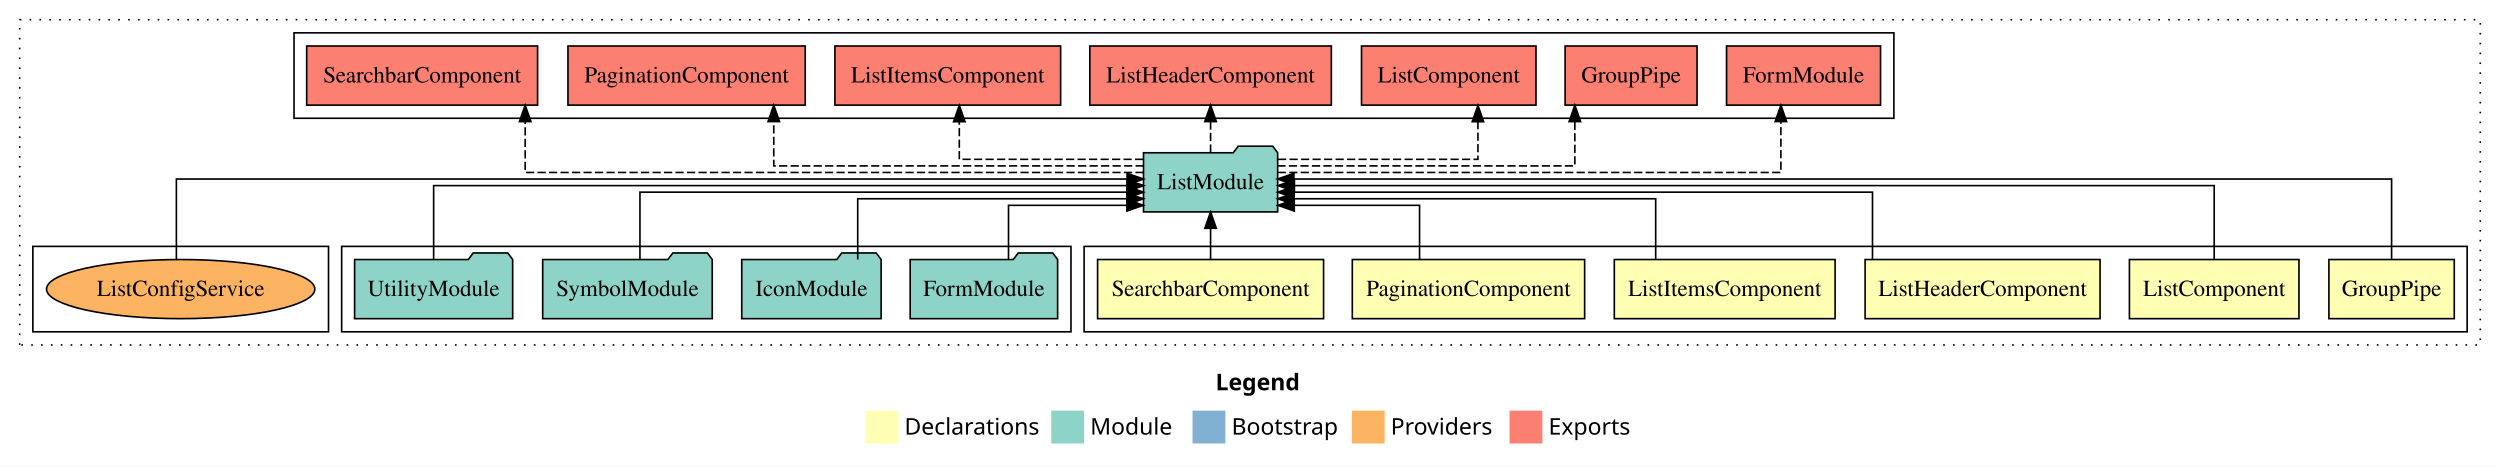
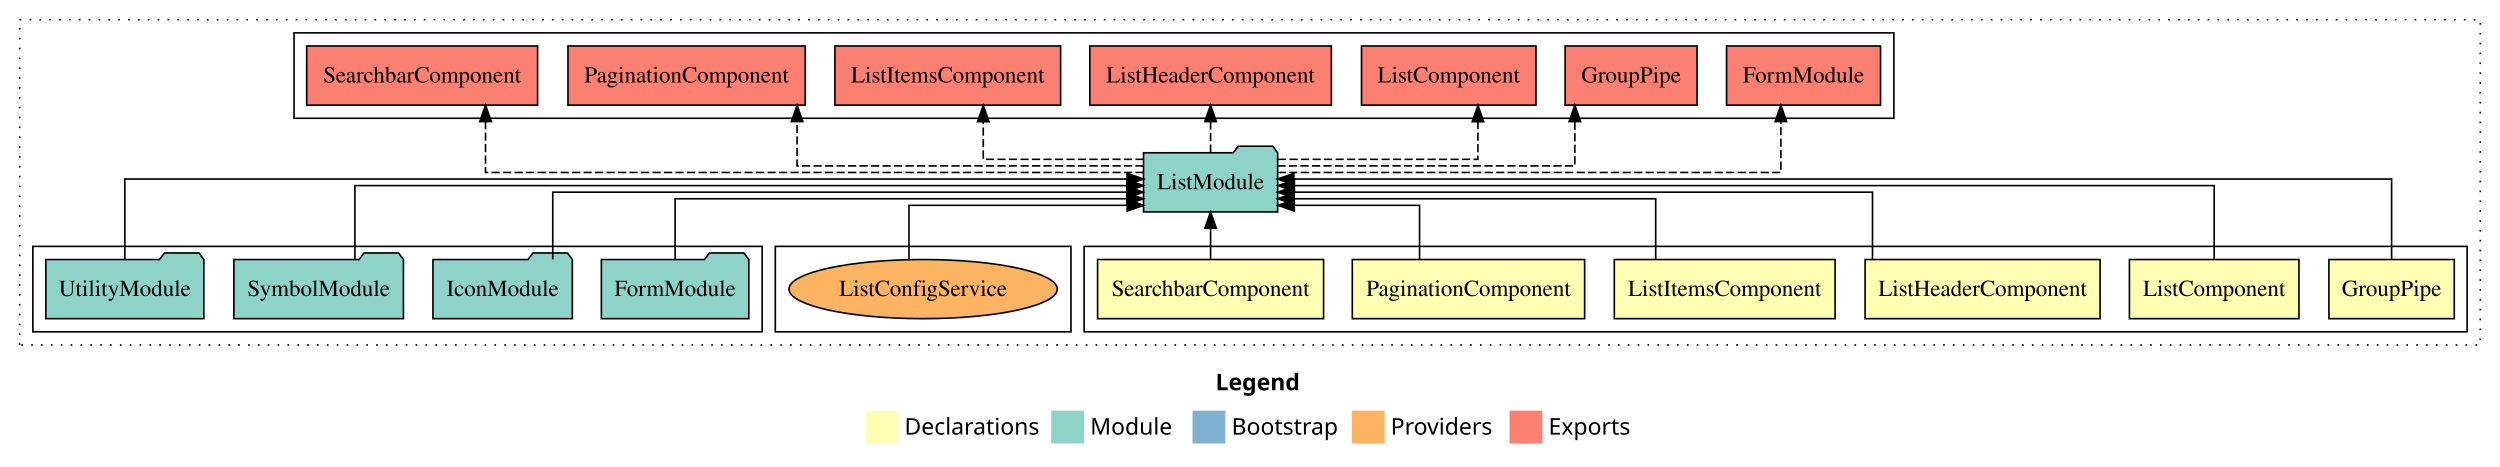
<svg xmlns="http://www.w3.org/2000/svg" width="1522pt" height="284pt" viewBox="0.00 0.00 1522.00 284.00">
  <g id="graph0" class="graph" transform="scale(1 1) rotate(0) translate(4 280)">
    <polygon fill="white" stroke="transparent" points="-4,4 -4,-280 1518,-280 1518,4 -4,4" />
    <text text-anchor="start" x="736.01" y="-42.4" font-family="sans-serif" font-weight="bold" font-size="14.00">Legend</text>
    <polygon fill="#ffffb3" stroke="transparent" points="523,-10 523,-30 543,-30 543,-10 523,-10" />
    <text text-anchor="start" x="546.63" y="-15.4" font-family="sans-serif" font-size="14.00">  Declarations</text>
    <polygon fill="#8dd3c7" stroke="transparent" points="636,-10 636,-30 656,-30 656,-10 636,-10" />
    <text text-anchor="start" x="659.73" y="-15.4" font-family="sans-serif" font-size="14.00">  Module</text>
    <polygon fill="#80b1d3" stroke="transparent" points="722,-10 722,-30 742,-30 742,-10 722,-10" />
    <text text-anchor="start" x="745.78" y="-15.4" font-family="sans-serif" font-size="14.00">  Bootstrap</text>
    <polygon fill="#fdb462" stroke="transparent" points="819,-10 819,-30 839,-30 839,-10 819,-10" />
    <text text-anchor="start" x="842.67" y="-15.4" font-family="sans-serif" font-size="14.00">  Providers</text>
    <polygon fill="#fb8072" stroke="transparent" points="915,-10 915,-30 935,-30 935,-10 915,-10" />
    <text text-anchor="start" x="938.73" y="-15.4" font-family="sans-serif" font-size="14.00">  Exports</text>
    <g id="clust1" class="cluster">
      <polygon fill="none" stroke="black" stroke-dasharray="1,5" points="8,-70 8,-268 1506,-268 1506,-70 8,-70" />
    </g>
+     <g id="clust10" class="cluster">
+       <polygon fill="none" stroke="black" points="175,-208 175,-260 1149,-260 1149,-208 175,-208" />
+     </g>
    <g id="clust2" class="cluster">
      <polygon fill="none" stroke="black" points="656,-78 656,-130 1498,-130 1498,-78 656,-78" />
    </g>
+     <g id="clust12" class="cluster">
+       <polygon fill="none" stroke="black" points="468,-78 468,-130 648,-130 648,-78 468,-78" />
+     </g>
    <g id="clust9" class="cluster">
-       <polygon fill="none" stroke="black" points="204,-78 204,-130 648,-130 648,-78 204,-78" />
-     </g>
-     <g id="clust12" class="cluster">
-       <polygon fill="none" stroke="black" points="16,-78 16,-130 196,-130 196,-78 16,-78" />
-     </g>
-     <g id="clust10" class="cluster">
-       <polygon fill="none" stroke="black" points="175,-208 175,-260 1149,-260 1149,-208 175,-208" />
+       <polygon fill="none" stroke="black" points="16,-78 16,-130 460,-130 460,-78 16,-78" />
    </g>
    <g id="node1" class="node">
      <polygon fill="#ffffb3" stroke="black" points="1490.16,-122 1413.84,-122 1413.84,-86 1490.16,-86 1490.16,-122" />
      <text text-anchor="middle" x="1452" y="-99.8" font-family="Times,serif" font-size="14.00">GroupPipe</text>
    </g>
    <g id="node7" class="node">
      <polygon fill="#8dd3c7" stroke="black" points="773.83,-187 770.83,-191 749.83,-191 746.83,-187 692.17,-187 692.17,-151 773.83,-151 773.83,-187" />
      <text text-anchor="middle" x="733" y="-164.8" font-family="Times,serif" font-size="14.00">ListModule</text>
    </g>
    <g id="edge1" class="edge">
      <path fill="none" stroke="black" d="M1452,-122.31C1452,-142.15 1452,-171 1452,-171 1452,-171 783.72,-171 783.72,-171" />
      <polygon fill="black" stroke="black" points="783.72,-167.5 773.72,-171 783.72,-174.5 783.72,-167.5" />
    </g>
    <g id="node2" class="node">
      <polygon fill="#ffffb3" stroke="black" points="1395.61,-122 1292.39,-122 1292.39,-86 1395.61,-86 1395.61,-122" />
      <text text-anchor="middle" x="1344" y="-99.8" font-family="Times,serif" font-size="14.00">ListComponent</text>
    </g>
    <g id="edge2" class="edge">
      <path fill="none" stroke="black" d="M1344,-122.22C1344,-140.83 1344,-167 1344,-167 1344,-167 784.04,-167 784.04,-167" />
      <polygon fill="black" stroke="black" points="784.04,-163.5 774.04,-167 784.04,-170.5 784.04,-163.5" />
    </g>
    <g id="node3" class="node">
      <polygon fill="#ffffb3" stroke="black" points="1274.52,-122 1131.48,-122 1131.48,-86 1274.52,-86 1274.52,-122" />
      <text text-anchor="middle" x="1203" y="-99.8" font-family="Times,serif" font-size="14.00">ListHeaderComponent</text>
    </g>
    <g id="edge3" class="edge">
      <path fill="none" stroke="black" d="M1135.97,-122.02C1135.97,-139.37 1135.97,-163 1135.97,-163 1135.97,-163 783.86,-163 783.86,-163" />
      <polygon fill="black" stroke="black" points="783.86,-159.5 773.86,-163 783.86,-166.5 783.86,-159.5" />
    </g>
    <g id="node4" class="node">
      <polygon fill="#ffffb3" stroke="black" points="1113.21,-122 978.79,-122 978.79,-86 1113.21,-86 1113.21,-122" />
      <text text-anchor="middle" x="1046" y="-99.8" font-family="Times,serif" font-size="14.00">ListItemsComponent</text>
    </g>
    <g id="edge4" class="edge">
      <path fill="none" stroke="black" d="M1003.99,-122.01C1003.99,-138.05 1003.99,-159 1003.99,-159 1003.99,-159 783.86,-159 783.86,-159" />
      <polygon fill="black" stroke="black" points="783.86,-155.5 773.86,-159 783.86,-162.5 783.86,-155.5" />
    </g>
    <g id="node5" class="node">
      <polygon fill="#ffffb3" stroke="black" points="960.72,-122 819.28,-122 819.28,-86 960.72,-86 960.72,-122" />
      <text text-anchor="middle" x="890" y="-99.8" font-family="Times,serif" font-size="14.00">PaginationComponent</text>
    </g>
    <g id="edge5" class="edge">
      <path fill="none" stroke="black" d="M860.23,-122.12C860.23,-136.78 860.23,-155 860.23,-155 860.23,-155 783.96,-155 783.96,-155" />
      <polygon fill="black" stroke="black" points="783.96,-151.5 773.96,-155 783.96,-158.5 783.96,-151.5" />
    </g>
    <g id="node6" class="node">
      <polygon fill="#ffffb3" stroke="black" points="801.79,-122 664.21,-122 664.21,-86 801.79,-86 801.79,-122" />
      <text text-anchor="middle" x="733" y="-99.8" font-family="Times,serif" font-size="14.00">SearchbarComponent</text>
    </g>
    <g id="edge6" class="edge">
      <path fill="none" stroke="black" d="M733,-122.11C733,-122.11 733,-140.99 733,-140.99" />
      <polygon fill="black" stroke="black" points="729.5,-140.99 733,-150.99 736.5,-140.99 729.5,-140.99" />
    </g>
    <g id="node12" class="node">
      <polygon fill="#fb8072" stroke="black" points="1140.88,-252 1047.12,-252 1047.12,-216 1140.88,-216 1140.88,-252" />
      <text text-anchor="middle" x="1094" y="-229.8" font-family="Times,serif" font-size="14.00">FormModule </text>
    </g>
    <g id="edge11" class="edge">
      <path fill="none" stroke="black" stroke-dasharray="5,2" d="M773.85,-175C865.63,-175 1080.21,-175 1080.21,-175 1080.21,-175 1080.21,-205.98 1080.21,-205.98" />
      <polygon fill="black" stroke="black" points="1076.71,-205.98 1080.21,-215.98 1083.71,-205.98 1076.71,-205.98" />
    </g>
    <g id="node13" class="node">
      <polygon fill="#fb8072" stroke="black" points="1029.16,-252 948.84,-252 948.84,-216 1029.16,-216 1029.16,-252" />
      <text text-anchor="middle" x="989" y="-229.8" font-family="Times,serif" font-size="14.00">GroupPipe </text>
    </g>
    <g id="edge12" class="edge">
      <path fill="none" stroke="black" stroke-dasharray="5,2" d="M773.68,-179C837.7,-179 954.77,-179 954.77,-179 954.77,-179 954.77,-205.99 954.77,-205.99" />
      <polygon fill="black" stroke="black" points="951.27,-205.99 954.77,-215.99 958.27,-205.99 951.27,-205.99" />
    </g>
    <g id="node14" class="node">
      <polygon fill="#fb8072" stroke="black" points="931.11,-252 824.89,-252 824.89,-216 931.11,-216 931.11,-252" />
      <text text-anchor="middle" x="878" y="-229.8" font-family="Times,serif" font-size="14.00">ListComponent </text>
    </g>
    <g id="edge13" class="edge">
      <path fill="none" stroke="black" stroke-dasharray="5,2" d="M774.07,-183C822.29,-183 895.77,-183 895.77,-183 895.77,-183 895.77,-205.88 895.77,-205.88" />
      <polygon fill="black" stroke="black" points="892.27,-205.88 895.77,-215.88 899.27,-205.88 892.27,-205.88" />
    </g>
    <g id="node15" class="node">
      <polygon fill="#fb8072" stroke="black" points="806.52,-252 659.48,-252 659.48,-216 806.52,-216 806.52,-252" />
      <text text-anchor="middle" x="733" y="-229.8" font-family="Times,serif" font-size="14.00">ListHeaderComponent </text>
    </g>
    <g id="edge14" class="edge">
      <path fill="none" stroke="black" stroke-dasharray="5,2" d="M733,-187.11C733,-187.11 733,-205.99 733,-205.99" />
      <polygon fill="black" stroke="black" points="729.5,-205.99 733,-215.99 736.5,-205.99 729.5,-205.99" />
    </g>
    <g id="node16" class="node">
      <polygon fill="#fb8072" stroke="black" points="641.71,-252 504.29,-252 504.29,-216 641.71,-216 641.71,-252" />
      <text text-anchor="middle" x="573" y="-229.8" font-family="Times,serif" font-size="14.00">ListItemsComponent </text>
    </g>
    <g id="edge15" class="edge">
-       <path fill="none" stroke="black" stroke-dasharray="5,2" d="M692,-183C646.69,-183 580.02,-183 580.02,-183 580.02,-183 580.02,-205.88 580.02,-205.88" />
-       <polygon fill="black" stroke="black" points="576.52,-205.88 580.02,-215.88 583.52,-205.88 576.52,-205.88" />
+       <path fill="none" stroke="black" stroke-dasharray="5,2" d="M692.23,-183C651.4,-183 594.61,-183 594.61,-183 594.61,-183 594.61,-205.88 594.61,-205.88" />
+       <polygon fill="black" stroke="black" points="591.11,-205.88 594.61,-215.88 598.11,-205.88 591.11,-205.88" />
    </g>
    <g id="node17" class="node">
      <polygon fill="#fb8072" stroke="black" points="486.22,-252 341.78,-252 341.78,-216 486.22,-216 486.22,-252" />
      <text text-anchor="middle" x="414" y="-229.8" font-family="Times,serif" font-size="14.00">PaginationComponent </text>
    </g>
    <g id="edge16" class="edge">
-       <path fill="none" stroke="black" stroke-dasharray="5,2" d="M692.32,-179C617.83,-179 467.07,-179 467.07,-179 467.07,-179 467.07,-205.99 467.07,-205.99" />
-       <polygon fill="black" stroke="black" points="463.57,-205.99 467.07,-215.99 470.57,-205.99 463.57,-205.99" />
+       <path fill="none" stroke="black" stroke-dasharray="5,2" d="M692.27,-179C621.03,-179 481.26,-179 481.26,-179 481.26,-179 481.26,-205.99 481.26,-205.99" />
+       <polygon fill="black" stroke="black" points="477.76,-205.99 481.26,-215.99 484.76,-205.99 477.76,-205.99" />
    </g>
    <g id="node18" class="node">
      <polygon fill="#fb8072" stroke="black" points="323.29,-252 182.71,-252 182.71,-216 323.29,-216 323.29,-252" />
      <text text-anchor="middle" x="253" y="-229.8" font-family="Times,serif" font-size="14.00">SearchbarComponent </text>
    </g>
    <g id="edge17" class="edge">
-       <path fill="none" stroke="black" stroke-dasharray="5,2" d="M692.23,-175C587.23,-175 315.73,-175 315.73,-175 315.73,-175 315.73,-205.98 315.73,-205.98" />
-       <polygon fill="black" stroke="black" points="312.23,-205.98 315.73,-215.98 319.23,-205.98 312.23,-205.98" />
+       <path fill="none" stroke="black" stroke-dasharray="5,2" d="M692.26,-175C582.99,-175 291.59,-175 291.59,-175 291.59,-175 291.59,-205.98 291.59,-205.98" />
+       <polygon fill="black" stroke="black" points="288.09,-205.98 291.59,-215.98 295.09,-205.98 288.09,-205.98" />
    </g>
    <g id="node8" class="node">
-       <polygon fill="#8dd3c7" stroke="black" points="639.88,-122 636.88,-126 615.88,-126 612.88,-122 550.12,-122 550.12,-86 639.88,-86 639.88,-122" />
-       <text text-anchor="middle" x="595" y="-99.8" font-family="Times,serif" font-size="14.00">FormModule</text>
+       <polygon fill="#8dd3c7" stroke="black" points="451.88,-122 448.88,-126 427.88,-126 424.88,-122 362.12,-122 362.12,-86 451.88,-86 451.88,-122" />
+       <text text-anchor="middle" x="407" y="-99.8" font-family="Times,serif" font-size="14.00">FormModule</text>
    </g>
    <g id="edge7" class="edge">
-       <path fill="none" stroke="black" d="M609.98,-122.12C609.98,-136.78 609.98,-155 609.98,-155 609.98,-155 682.04,-155 682.04,-155" />
-       <polygon fill="black" stroke="black" points="682.04,-158.5 692.04,-155 682.04,-151.5 682.04,-158.5" />
+       <path fill="none" stroke="black" d="M407,-122.01C407,-138.05 407,-159 407,-159 407,-159 682.04,-159 682.04,-159" />
+       <polygon fill="black" stroke="black" points="682.04,-162.5 692.04,-159 682.04,-155.5 682.04,-162.5" />
    </g>
    <g id="node9" class="node">
-       <polygon fill="#8dd3c7" stroke="black" points="532.43,-122 529.43,-126 508.43,-126 505.43,-122 447.57,-122 447.57,-86 532.43,-86 532.43,-122" />
-       <text text-anchor="middle" x="490" y="-99.8" font-family="Times,serif" font-size="14.00">IconModule</text>
+       <polygon fill="#8dd3c7" stroke="black" points="344.43,-122 341.43,-126 320.43,-126 317.43,-122 259.57,-122 259.57,-86 344.43,-86 344.43,-122" />
+       <text text-anchor="middle" x="302" y="-99.8" font-family="Times,serif" font-size="14.00">IconModule</text>
    </g>
    <g id="edge8" class="edge">
-       <path fill="none" stroke="black" d="M518.18,-122.01C518.18,-138.05 518.18,-159 518.18,-159 518.18,-159 682.09,-159 682.09,-159" />
-       <polygon fill="black" stroke="black" points="682.09,-162.5 692.09,-159 682.09,-155.5 682.09,-162.5" />
+       <path fill="none" stroke="black" d="M332.52,-122.02C332.52,-139.37 332.52,-163 332.52,-163 332.52,-163 682.02,-163 682.02,-163" />
+       <polygon fill="black" stroke="black" points="682.02,-166.5 692.02,-163 682.02,-159.5 682.02,-166.5" />
    </g>
    <g id="node10" class="node">
-       <polygon fill="#8dd3c7" stroke="black" points="429.61,-122 426.61,-126 405.61,-126 402.61,-122 326.39,-122 326.39,-86 429.61,-86 429.61,-122" />
-       <text text-anchor="middle" x="378" y="-99.8" font-family="Times,serif" font-size="14.00">SymbolModule</text>
+       <polygon fill="#8dd3c7" stroke="black" points="241.61,-122 238.61,-126 217.61,-126 214.61,-122 138.39,-122 138.39,-86 241.61,-86 241.61,-122" />
+       <text text-anchor="middle" x="190" y="-99.8" font-family="Times,serif" font-size="14.00">SymbolModule</text>
    </g>
    <g id="edge9" class="edge">
-       <path fill="none" stroke="black" d="M385.6,-122.02C385.6,-139.37 385.6,-163 385.6,-163 385.6,-163 682.13,-163 682.13,-163" />
-       <polygon fill="black" stroke="black" points="682.13,-166.5 692.13,-163 682.13,-159.5 682.13,-166.5" />
+       <path fill="none" stroke="black" d="M212.08,-122.22C212.08,-140.83 212.08,-167 212.08,-167 212.08,-167 682.12,-167 682.12,-167" />
+       <polygon fill="black" stroke="black" points="682.12,-170.5 692.12,-167 682.12,-163.5 682.12,-170.5" />
    </g>
    <g id="node11" class="node">
-       <polygon fill="#8dd3c7" stroke="black" points="308.11,-122 305.11,-126 284.11,-126 281.11,-122 211.89,-122 211.89,-86 308.11,-86 308.11,-122" />
-       <text text-anchor="middle" x="260" y="-99.8" font-family="Times,serif" font-size="14.00">UtilityModule</text>
+       <polygon fill="#8dd3c7" stroke="black" points="120.11,-122 117.11,-126 96.11,-126 93.11,-122 23.89,-122 23.89,-86 120.11,-86 120.11,-122" />
+       <text text-anchor="middle" x="72" y="-99.8" font-family="Times,serif" font-size="14.00">UtilityModule</text>
    </g>
    <g id="edge10" class="edge">
-       <path fill="none" stroke="black" d="M260,-122.22C260,-140.83 260,-167 260,-167 260,-167 682.26,-167 682.26,-167" />
-       <polygon fill="black" stroke="black" points="682.26,-170.5 692.26,-167 682.26,-163.5 682.26,-170.5" />
+       <path fill="none" stroke="black" d="M72,-122.31C72,-142.15 72,-171 72,-171 72,-171 682.15,-171 682.15,-171" />
+       <polygon fill="black" stroke="black" points="682.15,-174.5 692.15,-171 682.15,-167.5 682.15,-174.5" />
    </g>
    <g id="node19" class="node">
-       <ellipse fill="#fdb462" stroke="black" cx="106" cy="-104" rx="81.68" ry="18" />
-       <text text-anchor="middle" x="106" y="-99.8" font-family="Times,serif" font-size="14.00">ListConfigService</text>
+       <ellipse fill="#fdb462" stroke="black" cx="558" cy="-104" rx="81.68" ry="18" />
+       <text text-anchor="middle" x="558" y="-99.8" font-family="Times,serif" font-size="14.00">ListConfigService</text>
    </g>
    <g id="edge18" class="edge">
-       <path fill="none" stroke="black" d="M103.38,-122.31C103.38,-142.15 103.38,-171 103.38,-171 103.38,-171 682.17,-171 682.17,-171" />
-       <polygon fill="black" stroke="black" points="682.17,-174.5 692.17,-171 682.17,-167.5 682.17,-174.5" />
+       <path fill="none" stroke="black" d="M549.38,-122.12C549.38,-136.78 549.38,-155 549.38,-155 549.38,-155 682.25,-155 682.25,-155" />
+       <polygon fill="black" stroke="black" points="682.25,-158.5 692.25,-155 682.25,-151.5 682.25,-158.5" />
    </g>
  </g>
</svg>
